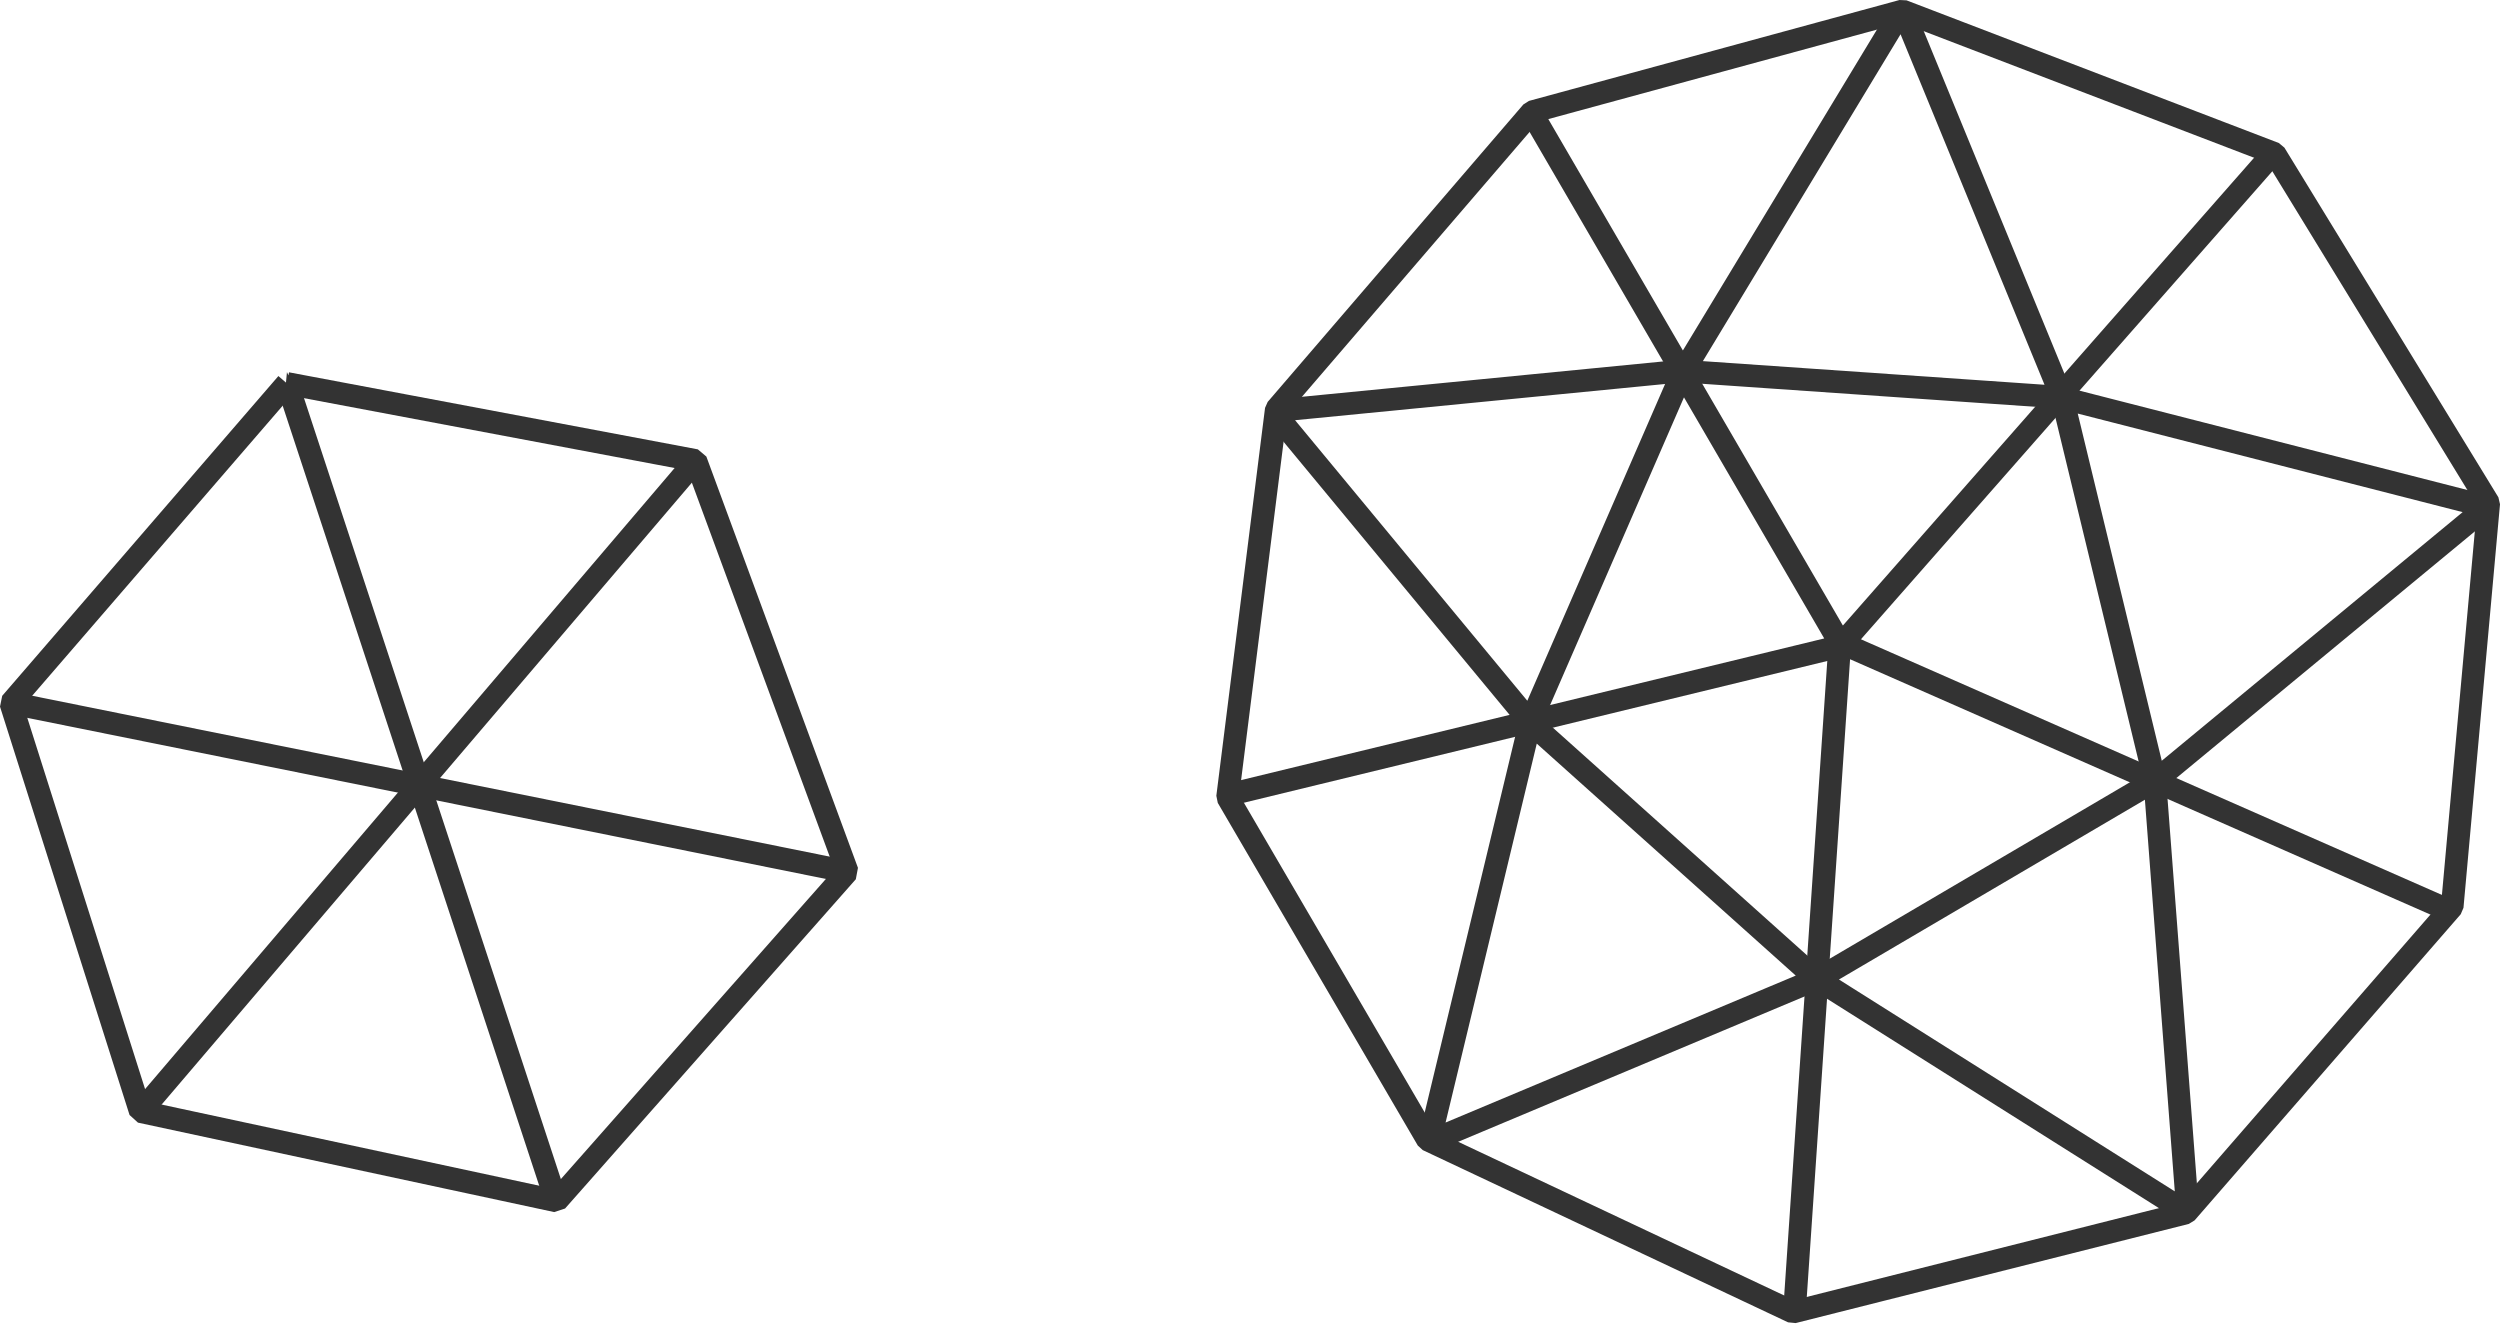
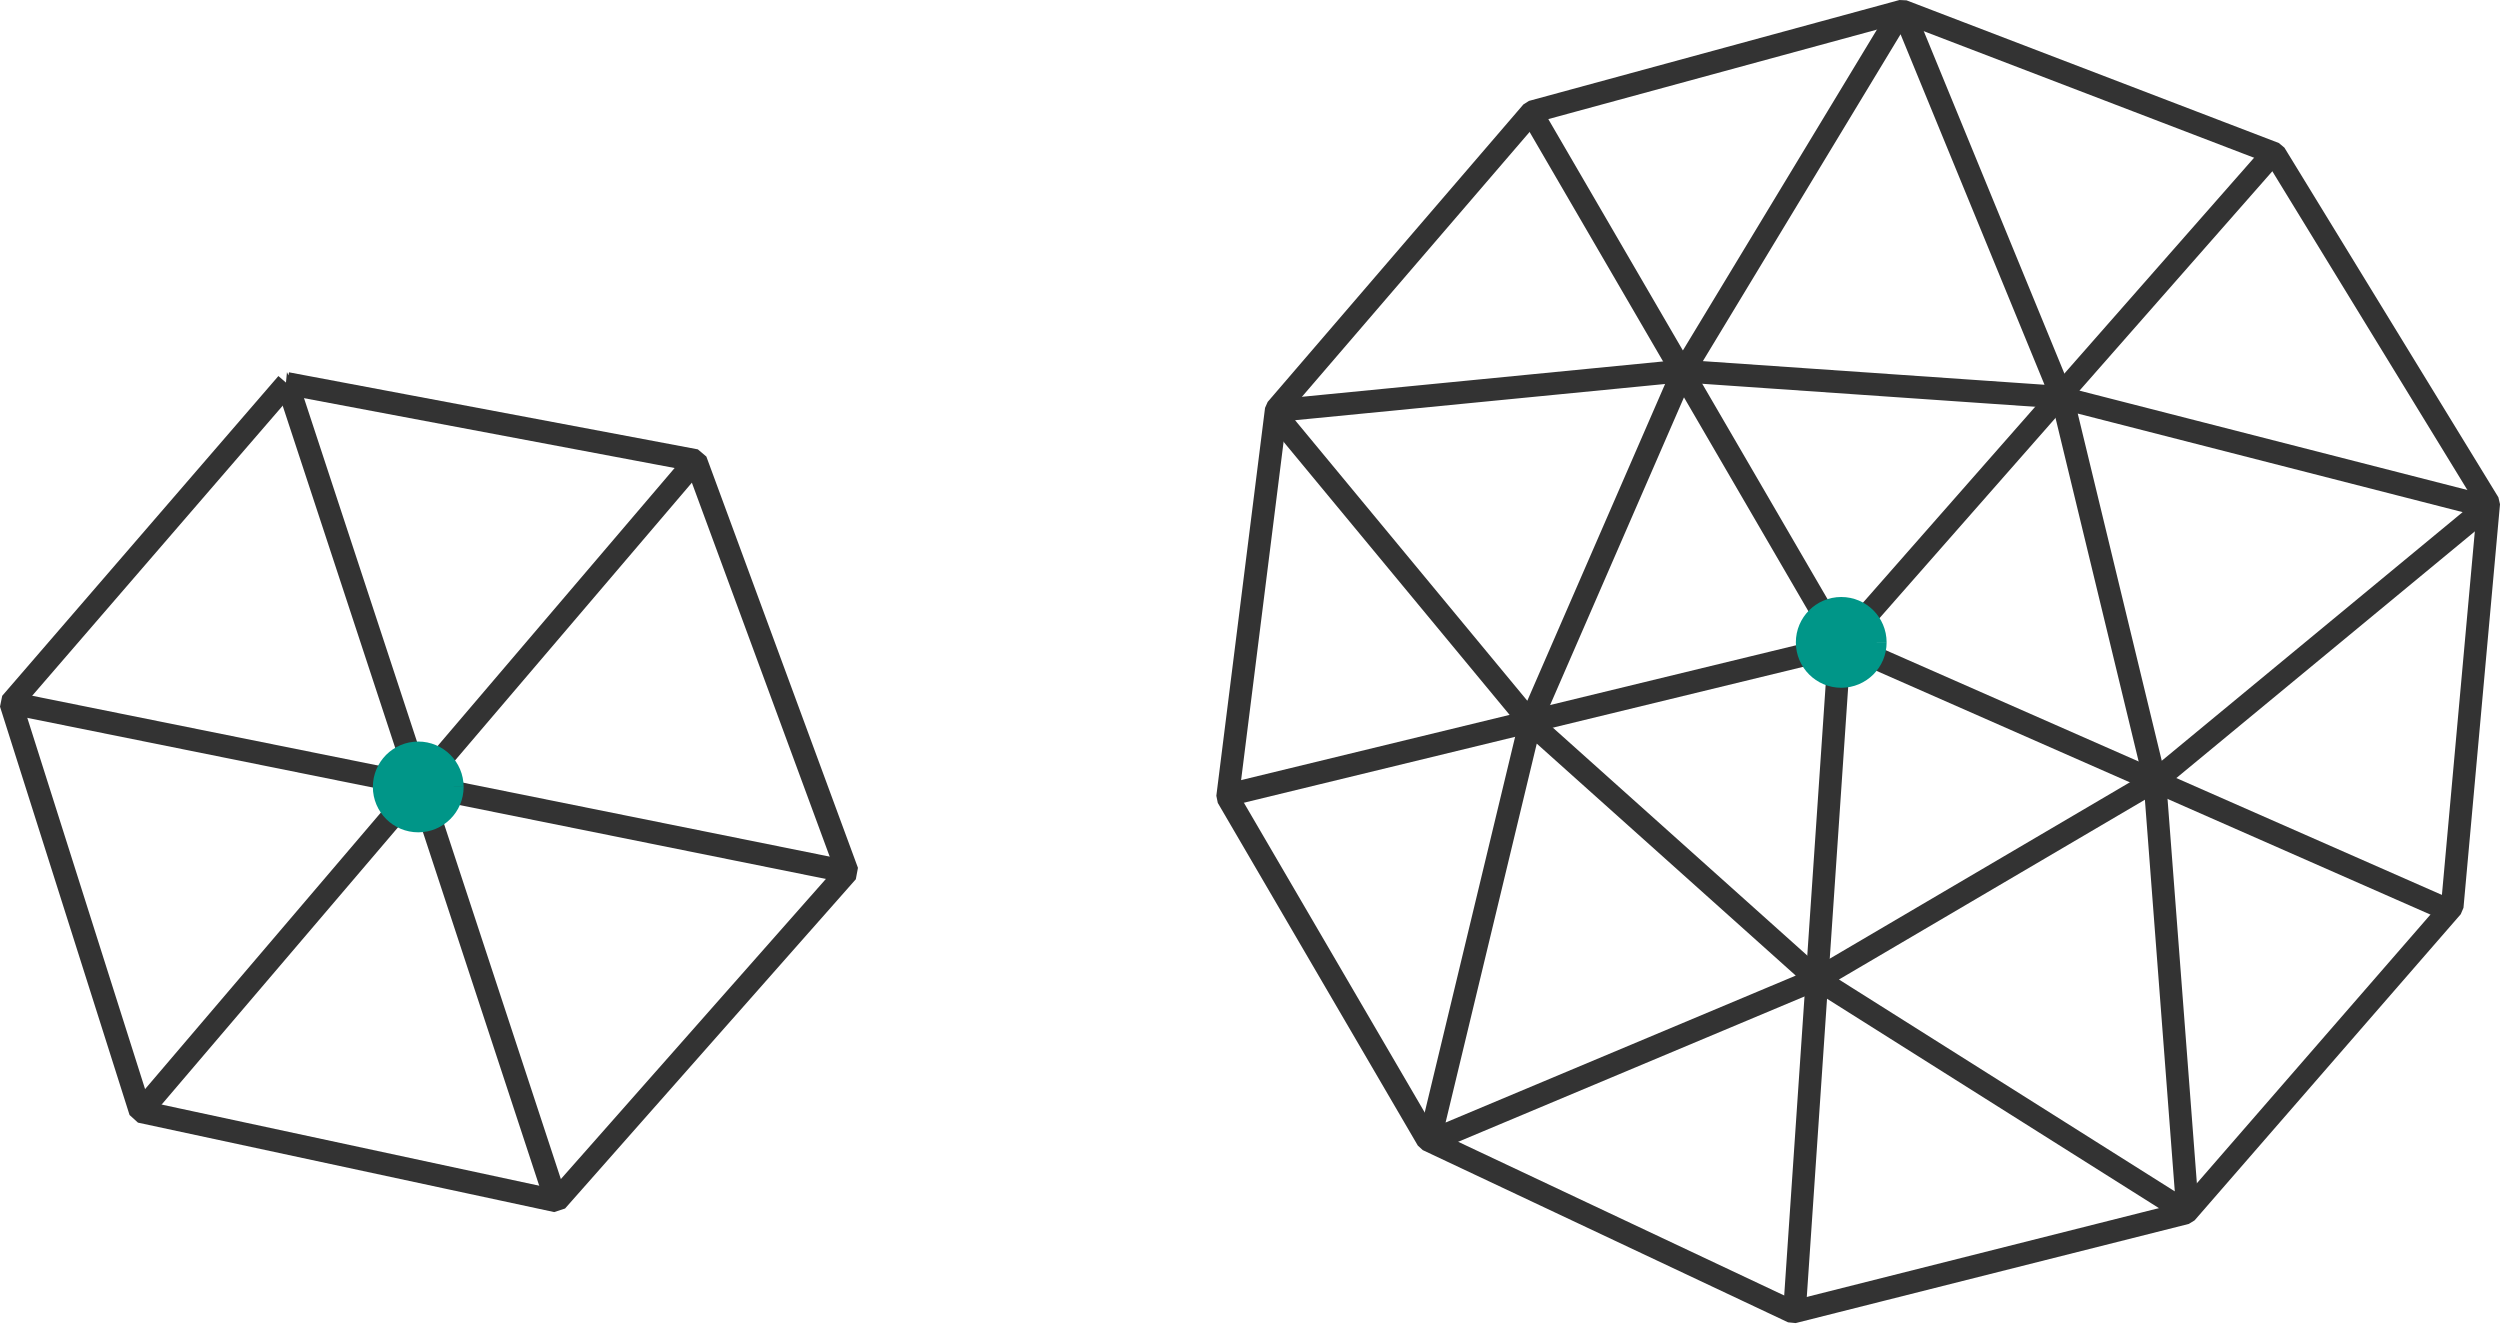
<svg xmlns="http://www.w3.org/2000/svg" width="71.7mm" height="37.946mm" viewBox="0 0 254.055 134.454" id="svg2" version="1.1">
  <defs id="defs4">
    </defs>
  <g id="layer1" transform="translate(-185.496,-196.1837)">
    <path style="fill:none;fill-rule:evenodd;stroke:#333333;stroke-width:2.3;stroke-linecap:butt;stroke-linejoin:bevel;stroke-miterlimit:4;stroke-dasharray:none;stroke-opacity:1" d="m 214.657,235.149 -28.065,32.496 13.165,41.498 42.3,9.091 29.547,-33.461 -15.405,-41.795 -41.543,-7.829 z" id="path4153" />
    <path style="fill:none;fill-rule:evenodd;stroke:#333333;stroke-width:2.3;stroke-linecap:butt;stroke-linejoin:bevel;stroke-miterlimit:4;stroke-dasharray:none;stroke-opacity:1" d="m 214.763,235.378 27.174,82.621" id="path4157" />
    <path style="fill:none;fill-rule:evenodd;stroke:#333333;stroke-width:2.3;stroke-linecap:butt;stroke-linejoin:bevel;stroke-miterlimit:4;stroke-dasharray:none;stroke-opacity:1" d="m 199.858,309.078 56.221,-65.937" id="path4161" />
    <path style="fill:none;fill-rule:evenodd;stroke:#333333;stroke-width:2.3;stroke-linecap:butt;stroke-linejoin:bevel;stroke-miterlimit:4;stroke-dasharray:none;stroke-opacity:1" d="M 271.616,284.773 186.52,267.608" id="path4165" />
    <path style="fill:none;fill-rule:evenodd;stroke:#333333;stroke-width:2.3;stroke-linecap:butt;stroke-linejoin:bevel;stroke-miterlimit:4;stroke-dasharray:none;stroke-opacity:1" d="m 341.179,207.546 -25.986,30.229 -4.95,39.421 20.329,34.825 37.123,17.501 39.952,-10.076 27.047,-31.113 3.712,-41.012 -21.744,-35.532 -37.83,-14.496 -37.653,10.253 z" id="path4169" />
    <path style="fill:none;fill-rule:evenodd;stroke:#333333;stroke-width:2.3;stroke-linecap:butt;stroke-linejoin:bevel;stroke-miterlimit:4;stroke-dasharray:none;stroke-opacity:1" d="m 341.179,207.723 31.466,54.094 -62.579,15.203" id="path4173" />
    <path style="fill:none;fill-rule:evenodd;stroke:#333333;stroke-width:2.3;stroke-linecap:butt;stroke-linejoin:bevel;stroke-miterlimit:4;stroke-dasharray:none;stroke-opacity:1" d="m 367.872,329.169 4.596,-67.705 61.872,27.224" id="path4177" />
    <path style="fill:none;fill-rule:evenodd;stroke:#333333;stroke-width:2.3;stroke-linecap:butt;stroke-linejoin:bevel;stroke-miterlimit:4;stroke-dasharray:none;stroke-opacity:1" d="m 416.309,211.966 -43.664,49.674" id="path4181" />
    <path style="fill:none;fill-rule:evenodd;stroke:#333333;stroke-width:2.3;stroke-linecap:butt;stroke-linejoin:bevel;stroke-miterlimit:4;stroke-dasharray:none;stroke-opacity:1" d="m 438.229,247.675 -43.487,-11.137 -38.361,-2.652 -41.543,4.066 26.34,31.82 28.815,25.809 37.83,23.865 -3.359,-44.017 -9.369,-38.714 -16.263,-39.598 -22.451,37.123 -15.38,35.355 -10.253,42.603 39.598,-16.617 34.295,-20.153 33.588,-27.754 z" id="path4185" />
+     <path style="opacity:1;fill:#009688;fill-opacity:1;stroke:#009688;stroke-width:2;stroke-linecap:butt;stroke-linejoin:round;stroke-miterlimit:4;stroke-dasharray:none;stroke-dashoffset:0;stroke-opacity:1" id="path4152" d="m 231.611,276.154 a 3.612,3.612 0 0 1 -3.611,3.612 3.612,3.612 0 0 1 -3.613,-3.61 3.612,3.612 0 0 1 3.608,-3.615 3.612,3.612 0 0 1 3.616,3.607" />
+     <path style="opacity:1;fill:#009688;fill-opacity:1;stroke:#009688;stroke-width:2;stroke-linecap:butt;stroke-linejoin:round;stroke-miterlimit:4;stroke-dasharray:none;stroke-dashoffset:0;stroke-opacity:1" id="path4152-3" d="m 376.218,261.465 a 3.612,3.612 0 0 1 -3.611,3.612 3.612,3.612 0 0 1 -3.613,-3.61 3.612,3.612 0 0 1 3.608,-3.615 3.612,3.612 0 0 1 3.616,3.607" />
  </g>
</svg>
